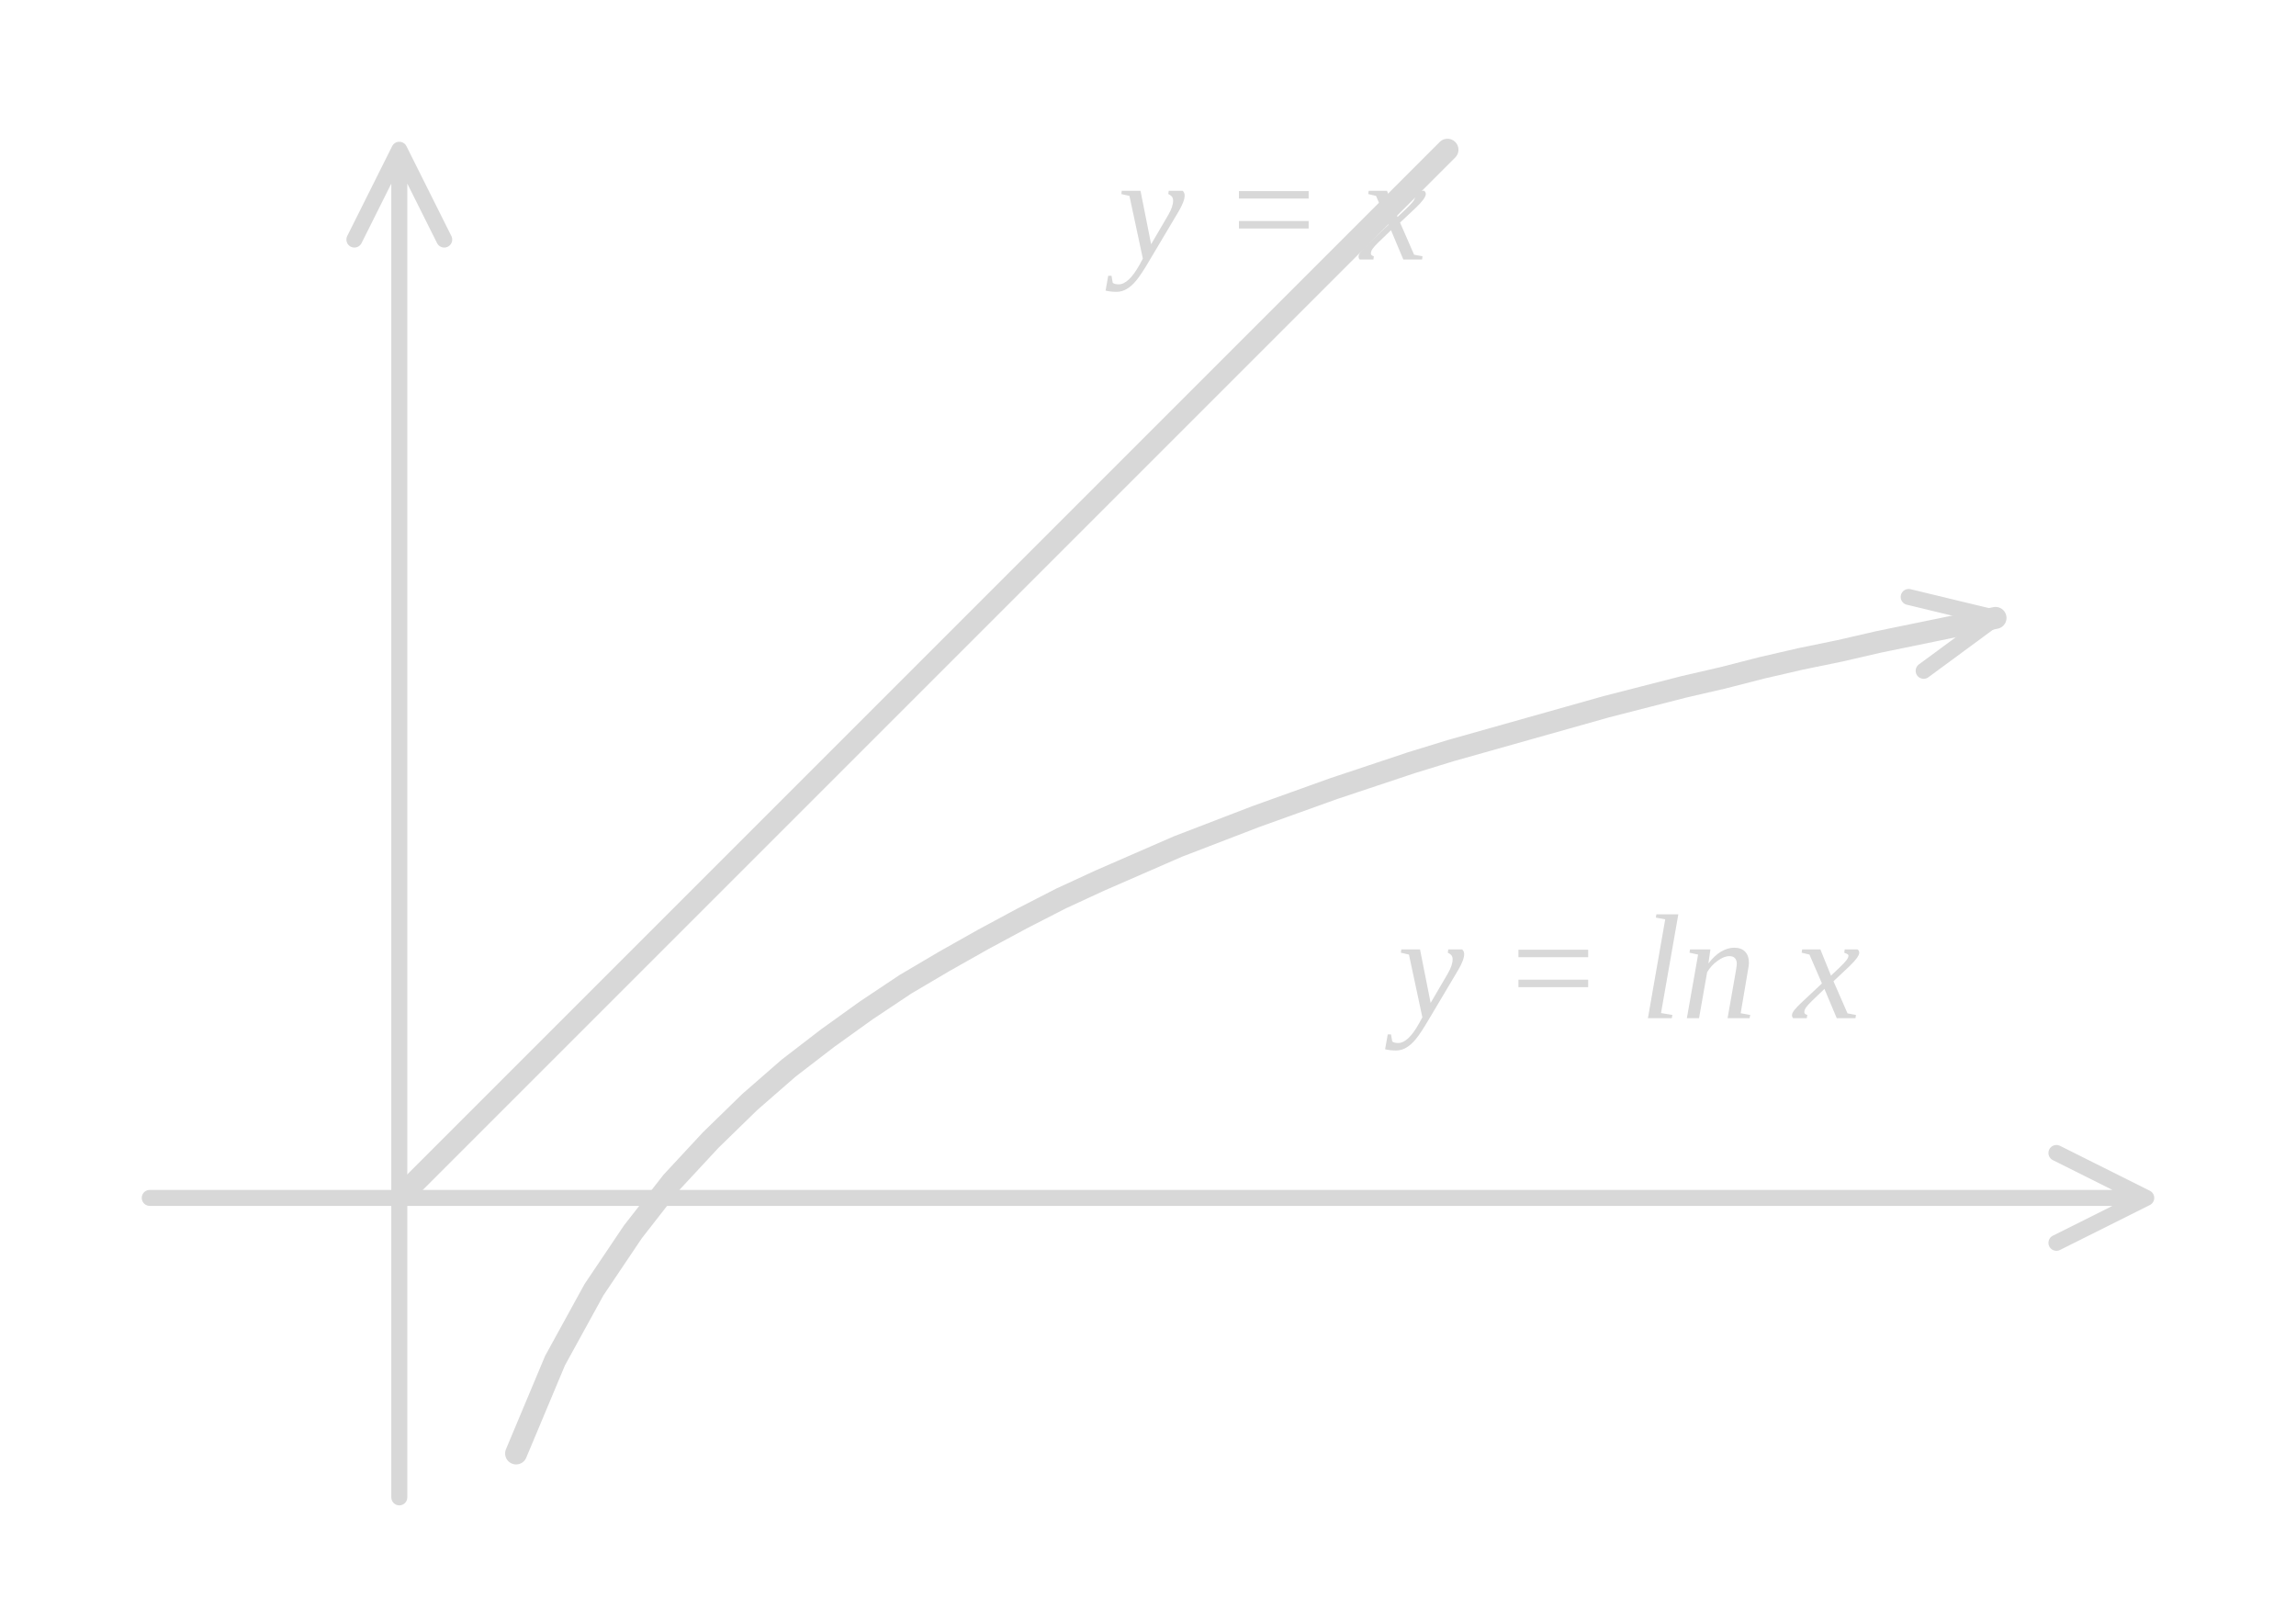
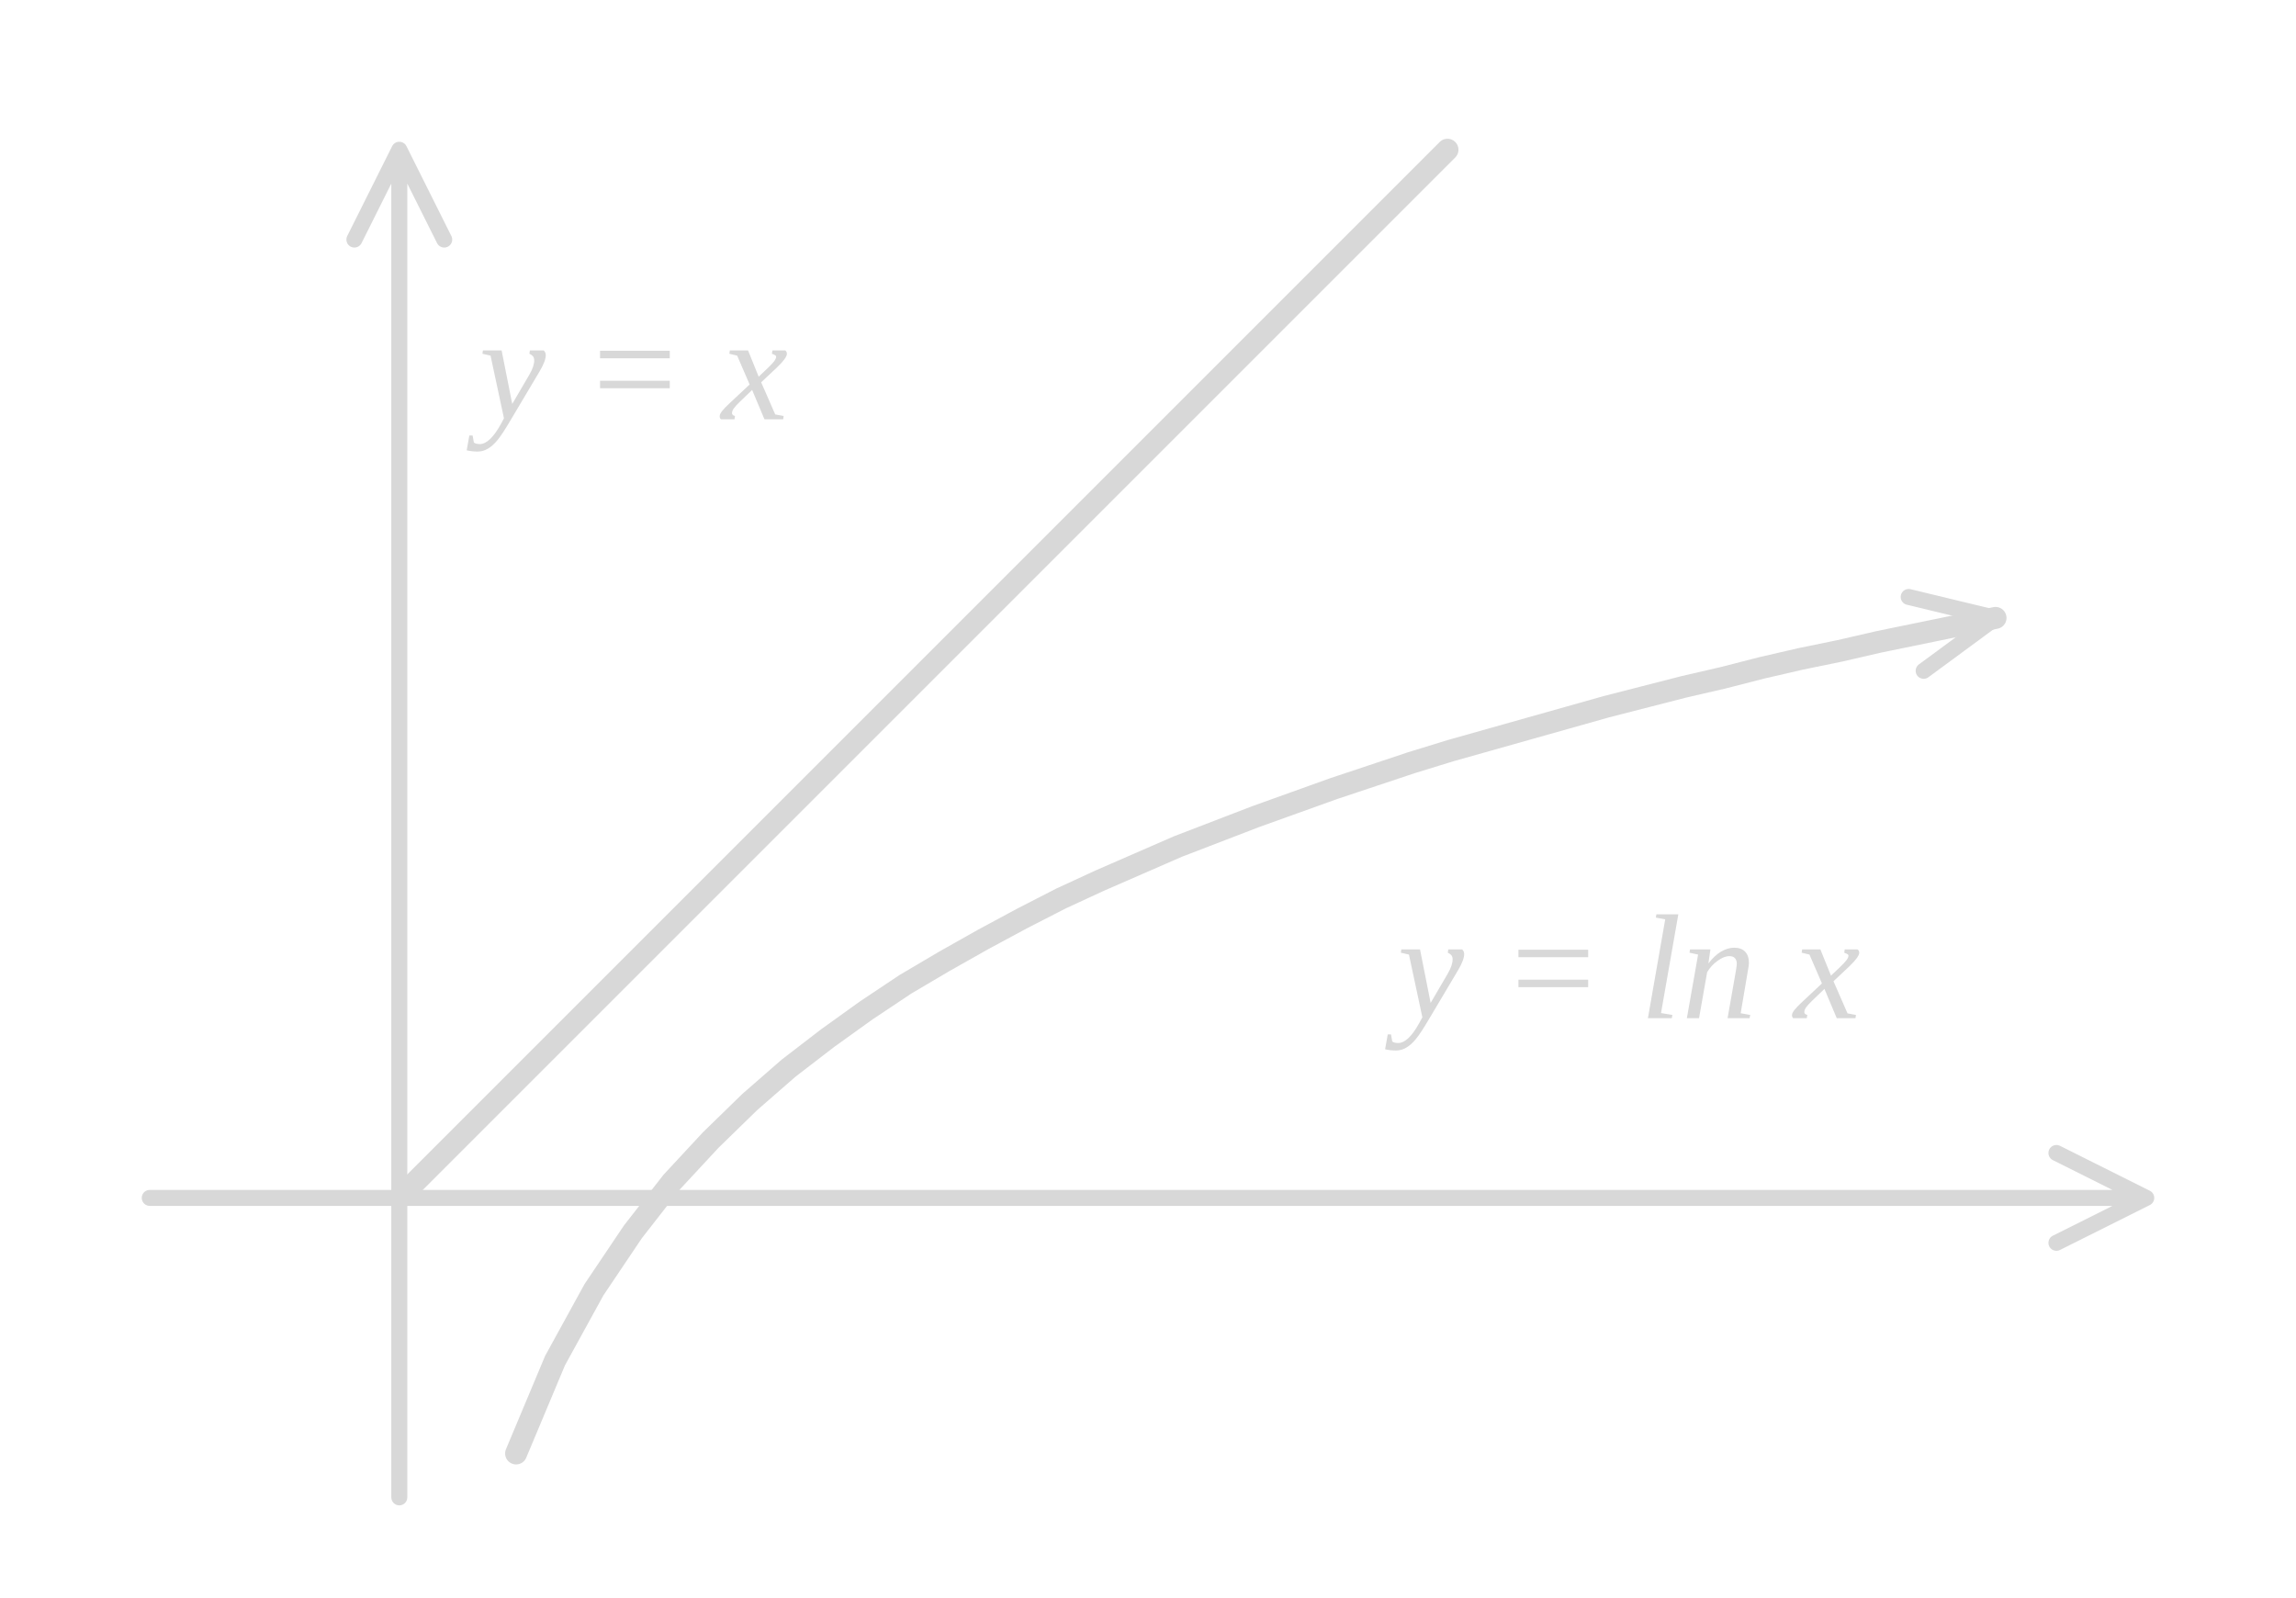
<svg xmlns="http://www.w3.org/2000/svg" width="230" height="160" viewBox="0 0 230 160">
  <style>
    .ink { stroke:#d8d8d8; fill:none; stroke-width:2.2; stroke-linecap:round; }
    .ink-thin { stroke:#d8d8d8; fill:none; stroke-width:1.6; stroke-linecap:round; }
    .txt { fill:#d8d8d8; stroke:none; font-family:Georgia,'Times New Roman',serif; font-style:italic; }
    .fill { fill:#d8d8d8; stroke:none; }
    .hl { stroke:#d8d8d8; }
    .dashed { stroke-dasharray:7 6; }
    @media (prefers-color-scheme: light) {
      .ink, .ink-thin { stroke:#1a1a1a; }
      .txt, .fill { fill:#1a1a1a; }
      .hl { stroke:#1a1a1a; }
    }
  </style>
  <path class="ink-thin" d="M 15 120 H 215 M 215 120 l -9 -4.5 M 215 120 l -9 4.5" />
  <path class="ink-thin" d="M 40 150 V 15 M 40 15 l -4.5 9 M 40 15 l 4.5 9" />
  <path class="ink" d="M 40 120 L 145 15" />
-   <text class="txt" x="112" y="26" font-size="15">y = x</text>
+   <text class="txt" x="48" y="42" font-size="15">y = x</text>
  <path class="ink" d="M 51.7 145.6 L 55.6 136.3 L 59.5 129.2 L 63.4 123.4 L 67.3 118.4 L 71.2 114.2 L 75.1 110.4 L 79.0 107.0 L 82.9 104.0 L 86.8 101.2 L 90.7 98.6 L 94.6 96.3 L 98.5 94.1 L 102.4 92.0 L 106.3 90.0 L 110.2 88.2 L 114.1 86.5 L 118.0 84.8 L 121.9 83.3 L 125.8 81.8 L 129.7 80.4 L 133.6 79.0 L 137.5 77.7 L 141.4 76.4 L 145.3 75.2 L 149.2 74.1 L 153.1 73.0 L 157.0 71.9 L 160.9 70.8 L 164.8 69.8 L 168.7 68.8 L 172.6 67.9 L 176.5 66.9 L 180.4 66.0 L 184.3 65.2 L 188.2 64.3 L 192.1 63.5 L 196.0 62.7 L 199.9 61.9" />
  <path class="ink-thin" d="M 199.9 61.9 l -8.7 -2.1 M 199.9 61.9 l -7.2 5.3" />
  <text class="txt" x="140" y="102" font-size="15">y = ln x</text>
</svg>
